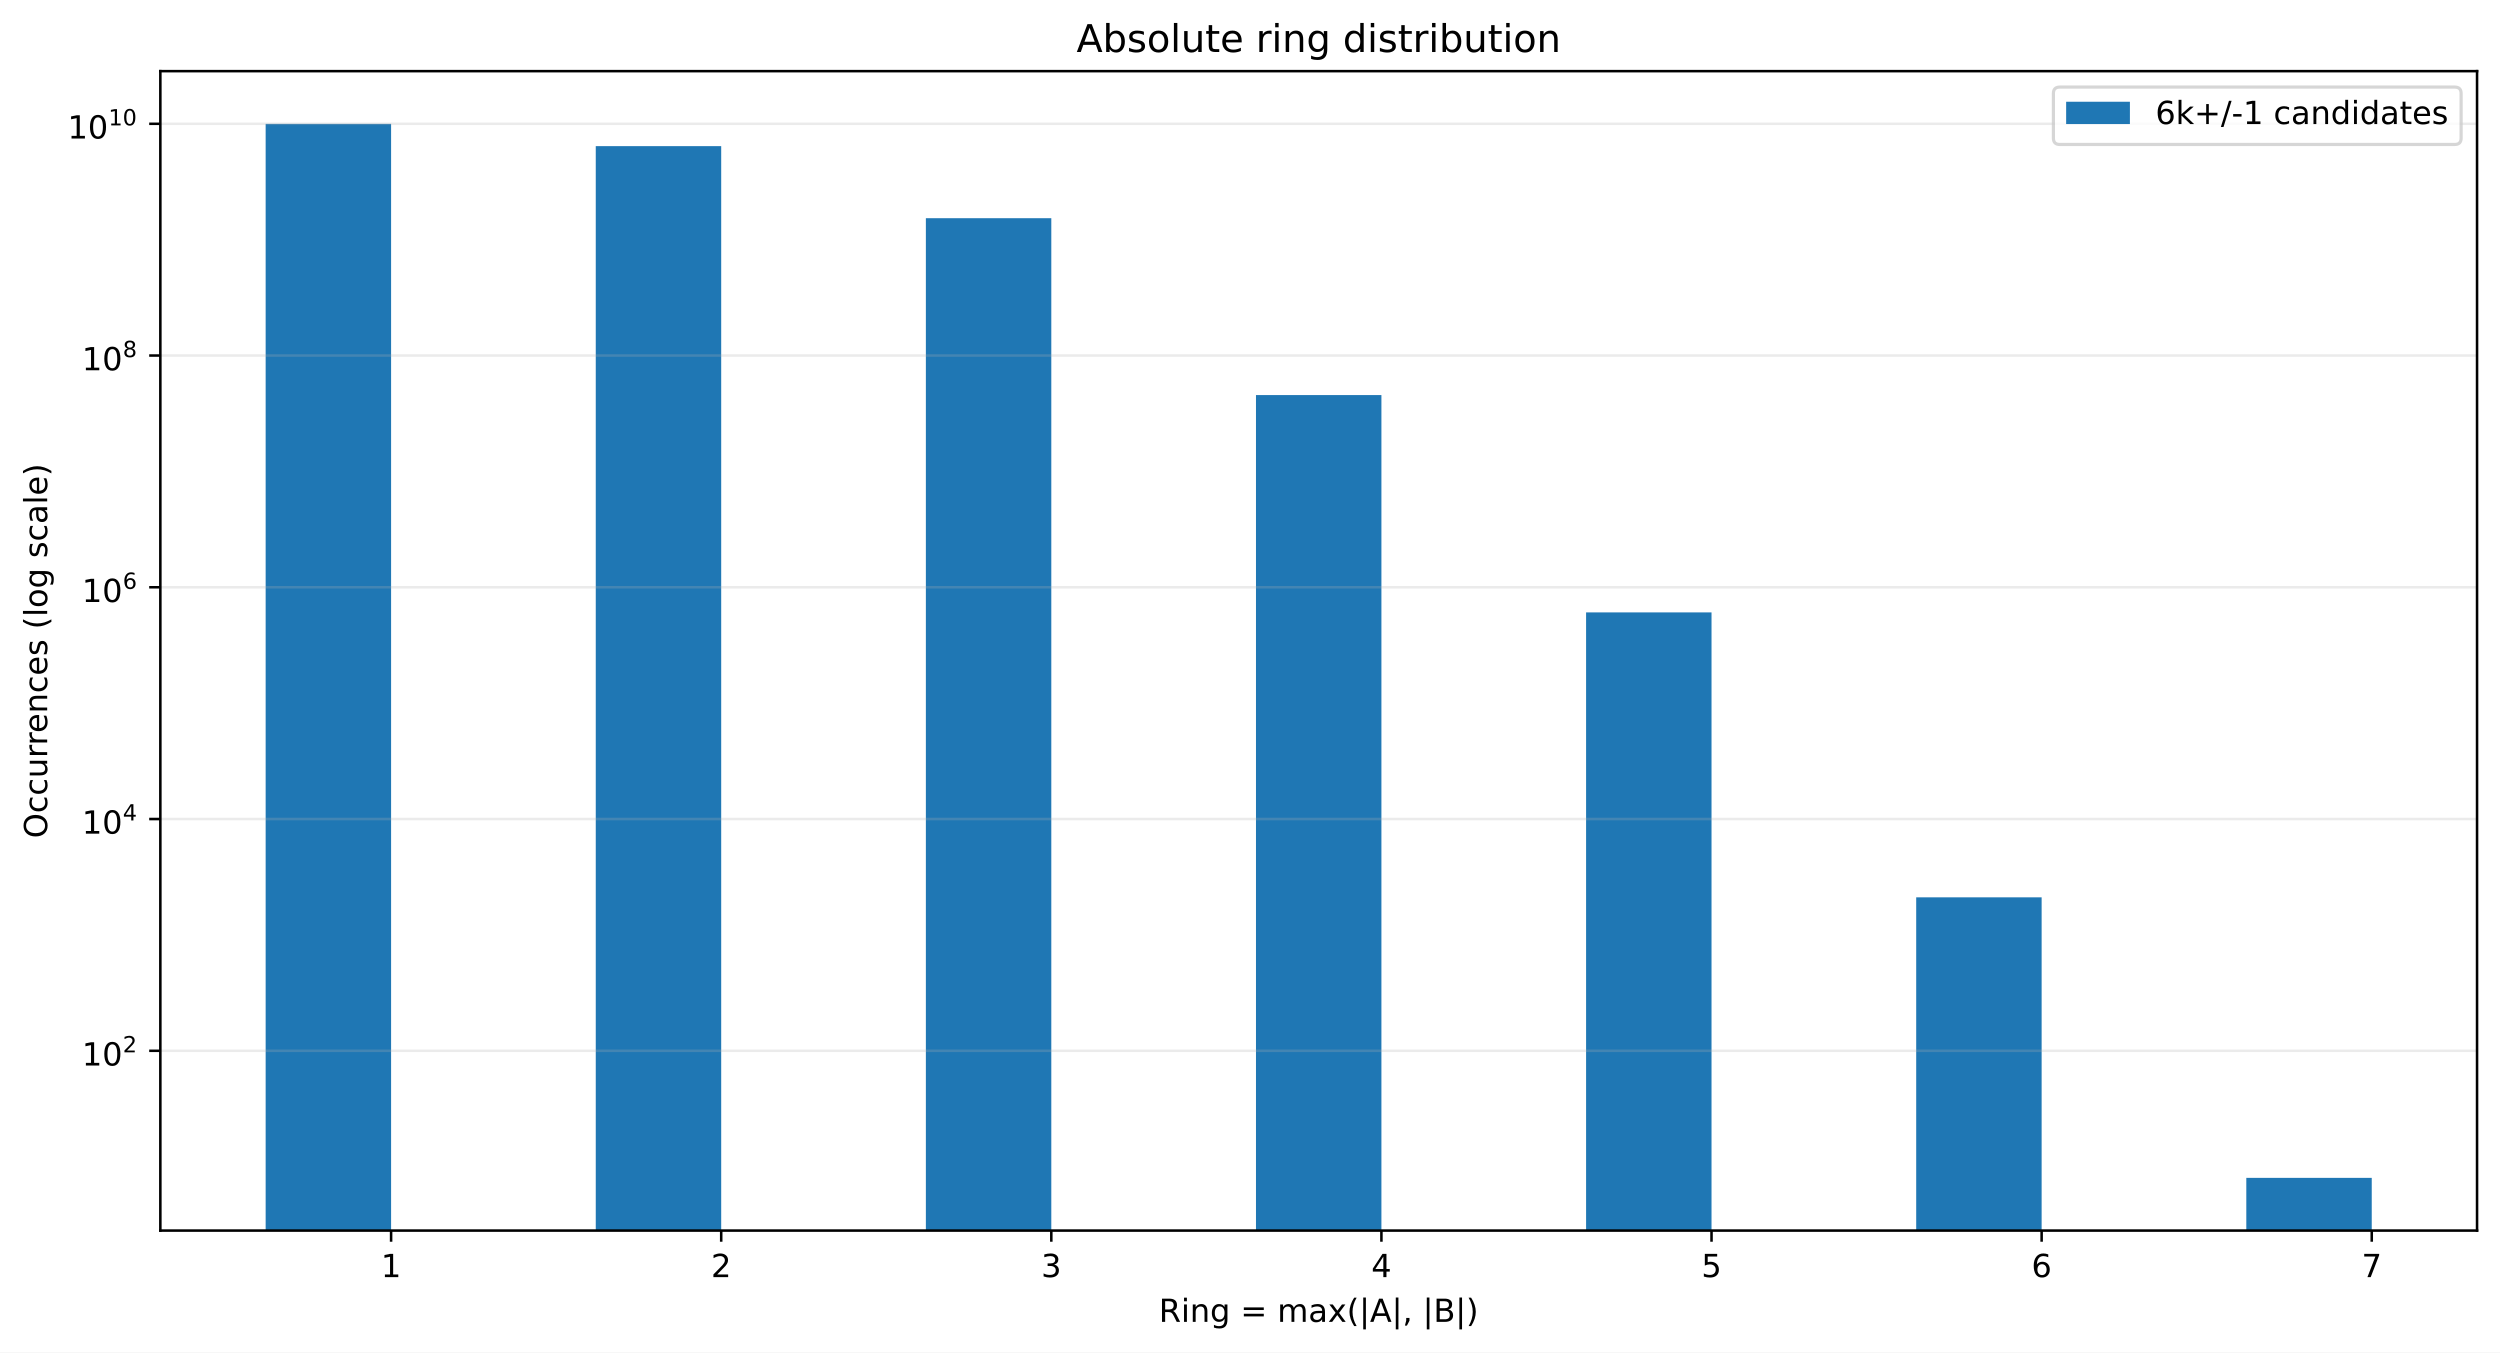
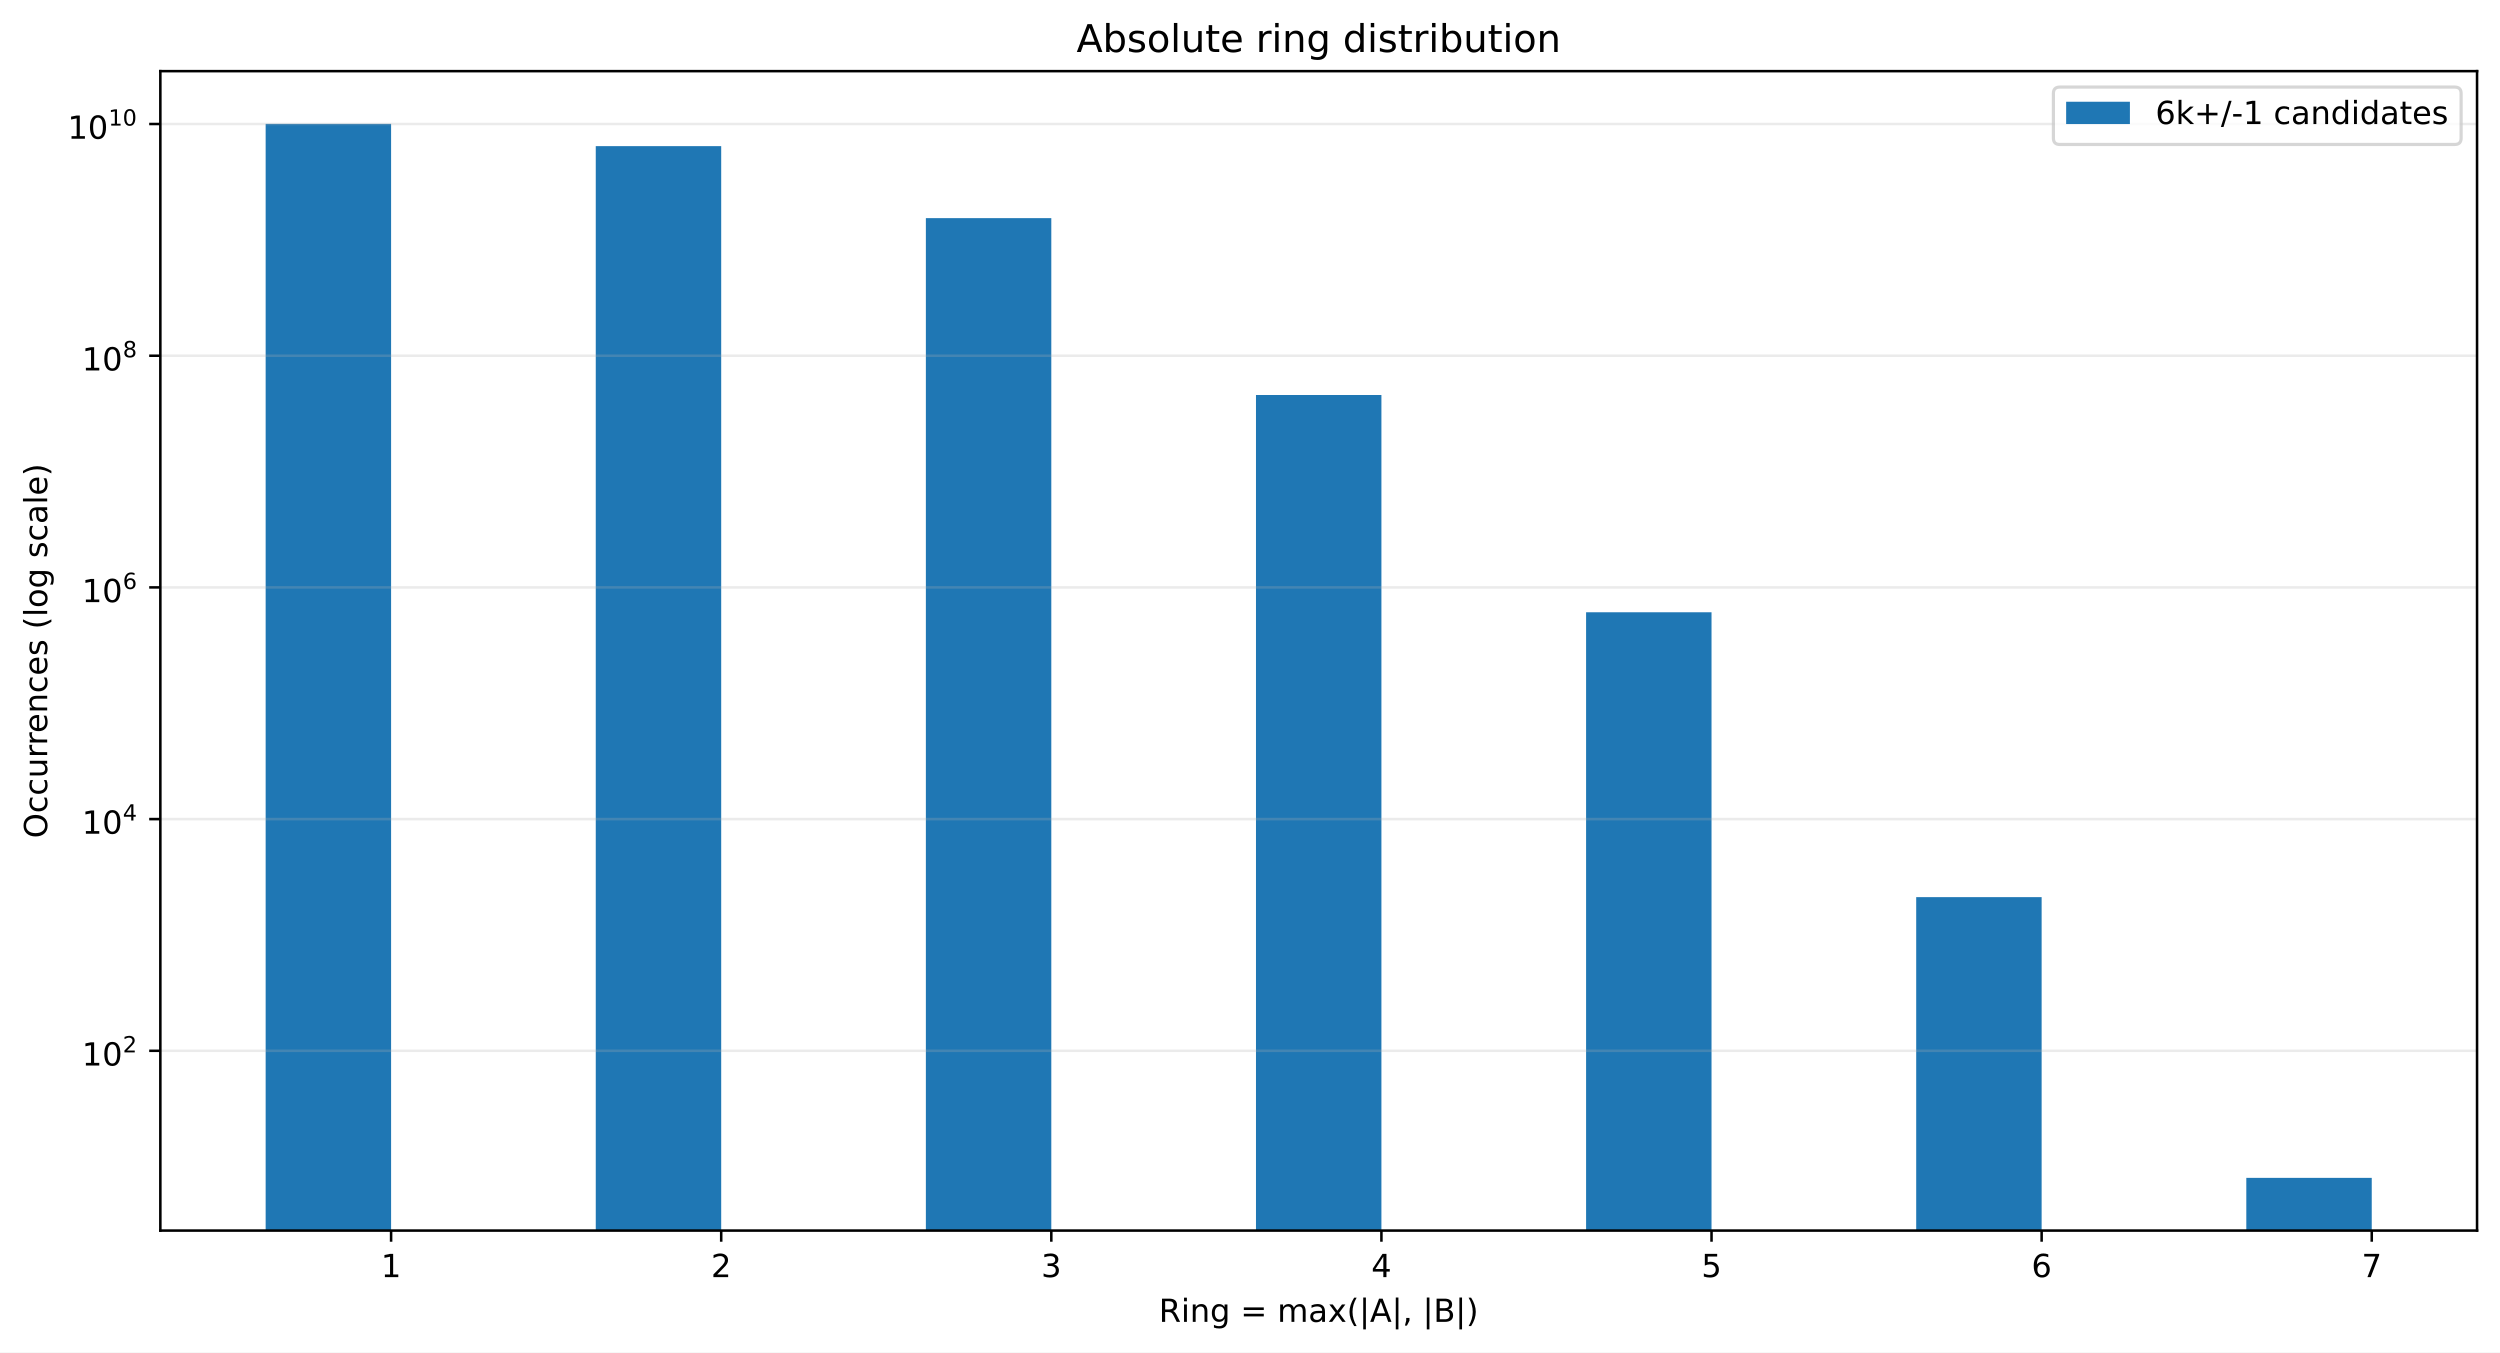
<svg xmlns="http://www.w3.org/2000/svg" xmlns:xlink="http://www.w3.org/1999/xlink" width="784.258pt" height="424.28pt" viewBox="0 0 784.258 424.28" version="1.1">
  <defs>
    <style type="text/css">*{stroke-linejoin: round; stroke-linecap: butt}</style>
  </defs>
  <g id="figure_1">
    <g id="patch_1">
      <path d="M 0 424.28  L 784.258 424.28  L 784.258 0  L 0 0  z " style="fill: #ffffff" />
    </g>
    <g id="axes_1">
      <g id="patch_2">
        <path d="M 50.301 386.036  L 777.058 386.036  L 777.058 22.318  L 50.301 22.318  z " style="fill: #ffffff" />
      </g>
      <g id="patch_3">
-         <path d="M 83.335 36751.951  L 122.687 36751.951  L 122.687 38.851  L 83.335 38.851  z " clip-path="url(#pda7619688c)" style="fill: #1f77b4" />
+         <path d="M 83.335 36744.134  L 122.687 36744.134  L 122.687 38.851  L 83.335 38.851  z " clip-path="url(#pa0d7054545)" style="fill: #1f77b4" />
      </g>
      <g id="patch_4">
-         <path d="M 186.891 36751.951  L 226.243 36751.951  L 226.243 45.847  L 186.891 45.847  z " clip-path="url(#pda7619688c)" style="fill: #1f77b4" />
+         <path d="M 186.891 36744.134  L 226.243 36744.134  L 226.243 45.846  L 186.891 45.846  z " clip-path="url(#pa0d7054545)" style="fill: #1f77b4" />
      </g>
      <g id="patch_5">
-         <path d="M 290.448 36751.951  L 329.799 36751.951  L 329.799 68.445  L 290.448 68.445  z " clip-path="url(#pda7619688c)" style="fill: #1f77b4" />
+         <path d="M 290.448 36744.134  L 329.799 36744.134  L 329.799 68.439  L 290.448 68.439  z " clip-path="url(#pa0d7054545)" style="fill: #1f77b4" />
      </g>
      <g id="patch_6">
-         <path d="M 394.004 36751.951  L 433.355 36751.951  L 433.355 123.936  L 394.004 123.936  z " clip-path="url(#pda7619688c)" style="fill: #1f77b4" />
+         <path d="M 394.004 36744.134  L 433.355 36744.134  L 433.355 123.918  L 394.004 123.918  z " clip-path="url(#pa0d7054545)" style="fill: #1f77b4" />
      </g>
      <g id="patch_7">
-         <path d="M 497.56 36751.951  L 536.912 36751.951  L 536.912 192.109  L 497.56 192.109  z " clip-path="url(#pda7619688c)" style="fill: #1f77b4" />
+         <path d="M 497.56 36744.134  L 536.912 36744.134  L 536.912 192.077  L 497.56 192.077  z " clip-path="url(#pa0d7054545)" style="fill: #1f77b4" />
      </g>
      <g id="patch_8">
-         <path d="M 601.116 36751.951  L 640.468 36751.951  L 640.468 281.486  L 601.116 281.486  z " clip-path="url(#pda7619688c)" style="fill: #1f77b4" />
+         <path d="M 601.116 36744.134  L 640.468 36744.134  L 640.468 281.438  L 601.116 281.438  z " clip-path="url(#pa0d7054545)" style="fill: #1f77b4" />
      </g>
      <g id="patch_9">
-         <path d="M 704.673 36751.951  L 744.024 36751.951  L 744.024 369.503  L 704.673 369.503  z " clip-path="url(#pda7619688c)" style="fill: #1f77b4" />
+         <path d="M 704.673 36744.134  L 744.024 36744.134  L 744.024 369.503  L 704.673 369.503  z " clip-path="url(#pa0d7054545)" style="fill: #1f77b4" />
      </g>
      <g id="matplotlib.axis_1">
        <g id="xtick_1">
          <g id="line2d_1">
            <defs>
-               <path id="md3013f9ed4" d="M 0 0  L 0 3.5  " style="stroke: #000000; stroke-width: 0.8" />
+               <path id="m3a30ee6db1" d="M 0 0  L 0 3.5  " style="stroke: #000000; stroke-width: 0.8" />
            </defs>
            <g>
-               <use xlink:href="#md3013f9ed4" x="122.687" y="386.036" style="stroke: #000000; stroke-width: 0.8" />
+               <use xlink:href="#m3a30ee6db1" x="122.687" y="386.036" style="stroke: #000000; stroke-width: 0.8" />
            </g>
          </g>
          <g id="text_1">
            <g transform="translate(119.5053 400.6334) scale(0.1 -0.1)">
              <defs>
                <path id="DejaVuSans-14" d="M 794 531  L 1825 531  L 1825 4091  L 703 3866  L 703 4441  L 1819 4666  L 2450 4666  L 2450 531  L 3481 531  L 3481 0  L 794 0  L 794 531  z " transform="scale(0.015625)" />
              </defs>
              <use xlink:href="#DejaVuSans-14" />
            </g>
          </g>
        </g>
        <g id="xtick_2">
          <g id="line2d_2">
            <g>
-               <use xlink:href="#md3013f9ed4" x="226.243" y="386.036" style="stroke: #000000; stroke-width: 0.8" />
+               <use xlink:href="#m3a30ee6db1" x="226.243" y="386.036" style="stroke: #000000; stroke-width: 0.8" />
            </g>
          </g>
          <g id="text_2">
            <g transform="translate(223.0616 400.6334) scale(0.1 -0.1)">
              <defs>
                <path id="DejaVuSans-15" d="M 1228 531  L 3431 531  L 3431 0  L 469 0  L 469 531  Q 828 903 1448 1529  Q 2069 2156 2228 2338  Q 2531 2678 2651 2914  Q 2772 3150 2772 3378  Q 2772 3750 2511 3984  Q 2250 4219 1831 4219  Q 1534 4219 1204 4116  Q 875 4013 500 3803  L 500 4441  Q 881 4594 1212 4672  Q 1544 4750 1819 4750  Q 2544 4750 2975 4387  Q 3406 4025 3406 3419  Q 3406 3131 3298 2873  Q 3191 2616 2906 2266  Q 2828 2175 2409 1742  Q 1991 1309 1228 531  z " transform="scale(0.015625)" />
              </defs>
              <use xlink:href="#DejaVuSans-15" />
            </g>
          </g>
        </g>
        <g id="xtick_3">
          <g id="line2d_3">
            <g>
-               <use xlink:href="#md3013f9ed4" x="329.799" y="386.036" style="stroke: #000000; stroke-width: 0.8" />
+               <use xlink:href="#m3a30ee6db1" x="329.799" y="386.036" style="stroke: #000000; stroke-width: 0.8" />
            </g>
          </g>
          <g id="text_3">
            <g transform="translate(326.6178 400.6334) scale(0.1 -0.1)">
              <defs>
                <path id="DejaVuSans-16" d="M 2597 2516  Q 3050 2419 3304 2112  Q 3559 1806 3559 1356  Q 3559 666 3084 287  Q 2609 -91 1734 -91  Q 1441 -91 1130 -33  Q 819 25 488 141  L 488 750  Q 750 597 1062 519  Q 1375 441 1716 441  Q 2309 441 2620 675  Q 2931 909 2931 1356  Q 2931 1769 2642 2001  Q 2353 2234 1838 2234  L 1294 2234  L 1294 2753  L 1863 2753  Q 2328 2753 2575 2939  Q 2822 3125 2822 3475  Q 2822 3834 2567 4026  Q 2313 4219 1838 4219  Q 1578 4219 1281 4162  Q 984 4106 628 3988  L 628 4550  Q 988 4650 1302 4700  Q 1616 4750 1894 4750  Q 2613 4750 3031 4423  Q 3450 4097 3450 3541  Q 3450 3153 3228 2886  Q 3006 2619 2597 2516  z " transform="scale(0.015625)" />
              </defs>
              <use xlink:href="#DejaVuSans-16" />
            </g>
          </g>
        </g>
        <g id="xtick_4">
          <g id="line2d_4">
            <g>
-               <use xlink:href="#md3013f9ed4" x="433.355" y="386.036" style="stroke: #000000; stroke-width: 0.8" />
+               <use xlink:href="#m3a30ee6db1" x="433.355" y="386.036" style="stroke: #000000; stroke-width: 0.8" />
            </g>
          </g>
          <g id="text_4">
            <g transform="translate(430.174 400.6334) scale(0.1 -0.1)">
              <defs>
                <path id="DejaVuSans-17" d="M 2419 4116  L 825 1625  L 2419 1625  L 2419 4116  z M 2253 4666  L 3047 4666  L 3047 1625  L 3713 1625  L 3713 1100  L 3047 1100  L 3047 0  L 2419 0  L 2419 1100  L 313 1100  L 313 1709  L 2253 4666  z " transform="scale(0.015625)" />
              </defs>
              <use xlink:href="#DejaVuSans-17" />
            </g>
          </g>
        </g>
        <g id="xtick_5">
          <g id="line2d_5">
            <g>
-               <use xlink:href="#md3013f9ed4" x="536.912" y="386.036" style="stroke: #000000; stroke-width: 0.8" />
+               <use xlink:href="#m3a30ee6db1" x="536.912" y="386.036" style="stroke: #000000; stroke-width: 0.8" />
            </g>
          </g>
          <g id="text_5">
            <g transform="translate(533.7303 400.6334) scale(0.1 -0.1)">
              <defs>
                <path id="DejaVuSans-18" d="M 691 4666  L 3169 4666  L 3169 4134  L 1269 4134  L 1269 2991  Q 1406 3038 1543 3061  Q 1681 3084 1819 3084  Q 2600 3084 3056 2656  Q 3513 2228 3513 1497  Q 3513 744 3044 326  Q 2575 -91 1722 -91  Q 1428 -91 1123 -41  Q 819 9 494 109  L 494 744  Q 775 591 1075 516  Q 1375 441 1709 441  Q 2250 441 2565 725  Q 2881 1009 2881 1497  Q 2881 1984 2565 2268  Q 2250 2553 1709 2553  Q 1456 2553 1204 2497  Q 953 2441 691 2322  L 691 4666  z " transform="scale(0.015625)" />
              </defs>
              <use xlink:href="#DejaVuSans-18" />
            </g>
          </g>
        </g>
        <g id="xtick_6">
          <g id="line2d_6">
            <g>
-               <use xlink:href="#md3013f9ed4" x="640.468" y="386.036" style="stroke: #000000; stroke-width: 0.8" />
+               <use xlink:href="#m3a30ee6db1" x="640.468" y="386.036" style="stroke: #000000; stroke-width: 0.8" />
            </g>
          </g>
          <g id="text_6">
            <g transform="translate(637.2865 400.6334) scale(0.1 -0.1)">
              <defs>
                <path id="DejaVuSans-19" d="M 2113 2584  Q 1688 2584 1439 2293  Q 1191 2003 1191 1497  Q 1191 994 1439 701  Q 1688 409 2113 409  Q 2538 409 2786 701  Q 3034 994 3034 1497  Q 3034 2003 2786 2293  Q 2538 2584 2113 2584  z M 3366 4563  L 3366 3988  Q 3128 4100 2886 4159  Q 2644 4219 2406 4219  Q 1781 4219 1451 3797  Q 1122 3375 1075 2522  Q 1259 2794 1537 2939  Q 1816 3084 2150 3084  Q 2853 3084 3261 2657  Q 3669 2231 3669 1497  Q 3669 778 3244 343  Q 2819 -91 2113 -91  Q 1303 -91 875 529  Q 447 1150 447 2328  Q 447 3434 972 4092  Q 1497 4750 2381 4750  Q 2619 4750 2861 4703  Q 3103 4656 3366 4563  z " transform="scale(0.015625)" />
              </defs>
              <use xlink:href="#DejaVuSans-19" />
            </g>
          </g>
        </g>
        <g id="xtick_7">
          <g id="line2d_7">
            <g>
-               <use xlink:href="#md3013f9ed4" x="744.024" y="386.036" style="stroke: #000000; stroke-width: 0.8" />
+               <use xlink:href="#m3a30ee6db1" x="744.024" y="386.036" style="stroke: #000000; stroke-width: 0.8" />
            </g>
          </g>
          <g id="text_7">
            <g transform="translate(740.8427 400.6334) scale(0.1 -0.1)">
              <defs>
                <path id="DejaVuSans-1a" d="M 525 4666  L 3525 4666  L 3525 4397  L 1831 0  L 1172 0  L 2766 4134  L 525 4134  L 525 4666  z " transform="scale(0.015625)" />
              </defs>
              <use xlink:href="#DejaVuSans-1a" />
            </g>
          </g>
        </g>
        <g id="text_8">
          <g transform="translate(363.5437 414.678) scale(0.1 -0.1)">
            <defs>
              <path id="DejaVuSans-35" d="M 2841 2188  Q 3044 2119 3236 1894  Q 3428 1669 3622 1275  L 4263 0  L 3584 0  L 2988 1197  Q 2756 1666 2539 1819  Q 2322 1972 1947 1972  L 1259 1972  L 1259 0  L 628 0  L 628 4666  L 2053 4666  Q 2853 4666 3247 4331  Q 3641 3997 3641 3322  Q 3641 2881 3436 2590  Q 3231 2300 2841 2188  z M 1259 4147  L 1259 2491  L 2053 2491  Q 2509 2491 2742 2702  Q 2975 2913 2975 3322  Q 2975 3731 2742 3939  Q 2509 4147 2053 4147  L 1259 4147  z " transform="scale(0.015625)" />
              <path id="DejaVuSans-4c" d="M 603 3500  L 1178 3500  L 1178 0  L 603 0  L 603 3500  z M 603 4863  L 1178 4863  L 1178 4134  L 603 4134  L 603 4863  z " transform="scale(0.015625)" />
              <path id="DejaVuSans-51" d="M 3513 2113  L 3513 0  L 2938 0  L 2938 2094  Q 2938 2591 2744 2837  Q 2550 3084 2163 3084  Q 1697 3084 1428 2787  Q 1159 2491 1159 1978  L 1159 0  L 581 0  L 581 3500  L 1159 3500  L 1159 2956  Q 1366 3272 1645 3428  Q 1925 3584 2291 3584  Q 2894 3584 3203 3211  Q 3513 2838 3513 2113  z " transform="scale(0.015625)" />
              <path id="DejaVuSans-4a" d="M 2906 1791  Q 2906 2416 2648 2759  Q 2391 3103 1925 3103  Q 1463 3103 1205 2759  Q 947 2416 947 1791  Q 947 1169 1205 825  Q 1463 481 1925 481  Q 2391 481 2648 825  Q 2906 1169 2906 1791  z M 3481 434  Q 3481 -459 3084 -895  Q 2688 -1331 1869 -1331  Q 1566 -1331 1297 -1286  Q 1028 -1241 775 -1147  L 775 -588  Q 1028 -725 1275 -790  Q 1522 -856 1778 -856  Q 2344 -856 2625 -561  Q 2906 -266 2906 331  L 2906 616  Q 2728 306 2450 153  Q 2172 0 1784 0  Q 1141 0 747 490  Q 353 981 353 1791  Q 353 2603 747 3093  Q 1141 3584 1784 3584  Q 2172 3584 2450 3431  Q 2728 3278 2906 2969  L 2906 3500  L 3481 3500  L 3481 434  z " transform="scale(0.015625)" />
              <path id="DejaVuSans-3" transform="scale(0.015625)" />
              <path id="DejaVuSans-20" d="M 678 2906  L 4684 2906  L 4684 2381  L 678 2381  L 678 2906  z M 678 1631  L 4684 1631  L 4684 1100  L 678 1100  L 678 1631  z " transform="scale(0.015625)" />
              <path id="DejaVuSans-50" d="M 3328 2828  Q 3544 3216 3844 3400  Q 4144 3584 4550 3584  Q 5097 3584 5394 3201  Q 5691 2819 5691 2113  L 5691 0  L 5113 0  L 5113 2094  Q 5113 2597 4934 2840  Q 4756 3084 4391 3084  Q 3944 3084 3684 2787  Q 3425 2491 3425 1978  L 3425 0  L 2847 0  L 2847 2094  Q 2847 2600 2669 2842  Q 2491 3084 2119 3084  Q 1678 3084 1418 2786  Q 1159 2488 1159 1978  L 1159 0  L 581 0  L 581 3500  L 1159 3500  L 1159 2956  Q 1356 3278 1631 3431  Q 1906 3584 2284 3584  Q 2666 3584 2933 3390  Q 3200 3197 3328 2828  z " transform="scale(0.015625)" />
              <path id="DejaVuSans-44" d="M 2194 1759  Q 1497 1759 1228 1600  Q 959 1441 959 1056  Q 959 750 1161 570  Q 1363 391 1709 391  Q 2188 391 2477 730  Q 2766 1069 2766 1631  L 2766 1759  L 2194 1759  z M 3341 1997  L 3341 0  L 2766 0  L 2766 531  Q 2569 213 2275 61  Q 1981 -91 1556 -91  Q 1019 -91 701 211  Q 384 513 384 1019  Q 384 1609 779 1909  Q 1175 2209 1959 2209  L 2766 2209  L 2766 2266  Q 2766 2663 2505 2880  Q 2244 3097 1772 3097  Q 1472 3097 1187 3025  Q 903 2953 641 2809  L 641 3341  Q 956 3463 1253 3523  Q 1550 3584 1831 3584  Q 2591 3584 2966 3190  Q 3341 2797 3341 1997  z " transform="scale(0.015625)" />
              <path id="DejaVuSans-5b" d="M 3513 3500  L 2247 1797  L 3578 0  L 2900 0  L 1881 1375  L 863 0  L 184 0  L 1544 1831  L 300 3500  L 978 3500  L 1906 2253  L 2834 3500  L 3513 3500  z " transform="scale(0.015625)" />
              <path id="DejaVuSans-b" d="M 1984 4856  Q 1566 4138 1362 3434  Q 1159 2731 1159 2009  Q 1159 1288 1364 580  Q 1569 -128 1984 -844  L 1484 -844  Q 1016 -109 783 600  Q 550 1309 550 2009  Q 550 2706 781 3412  Q 1013 4119 1484 4856  L 1984 4856  z " transform="scale(0.015625)" />
              <path id="DejaVuSans-5f" d="M 1344 4891  L 1344 -1509  L 813 -1509  L 813 4891  L 1344 4891  z " transform="scale(0.015625)" />
              <path id="DejaVuSans-24" d="M 2188 4044  L 1331 1722  L 3047 1722  L 2188 4044  z M 1831 4666  L 2547 4666  L 4325 0  L 3669 0  L 3244 1197  L 1141 1197  L 716 0  L 50 0  L 1831 4666  z " transform="scale(0.015625)" />
              <path id="DejaVuSans-f" d="M 750 794  L 1409 794  L 1409 256  L 897 -744  L 494 -744  L 750 256  L 750 794  z " transform="scale(0.015625)" />
              <path id="DejaVuSans-25" d="M 1259 2228  L 1259 519  L 2272 519  Q 2781 519 3026 730  Q 3272 941 3272 1375  Q 3272 1813 3026 2020  Q 2781 2228 2272 2228  L 1259 2228  z M 1259 4147  L 1259 2741  L 2194 2741  Q 2656 2741 2882 2914  Q 3109 3088 3109 3444  Q 3109 3797 2882 3972  Q 2656 4147 2194 4147  L 1259 4147  z M 628 4666  L 2241 4666  Q 2963 4666 3353 4366  Q 3744 4066 3744 3513  Q 3744 3084 3544 2831  Q 3344 2578 2956 2516  Q 3422 2416 3680 2098  Q 3938 1781 3938 1306  Q 3938 681 3513 340  Q 3088 0 2303 0  L 628 0  L 628 4666  z " transform="scale(0.015625)" />
              <path id="DejaVuSans-c" d="M 513 4856  L 1013 4856  Q 1481 4119 1714 3412  Q 1947 2706 1947 2009  Q 1947 1309 1714 600  Q 1481 -109 1013 -844  L 513 -844  Q 928 -128 1133 580  Q 1338 1288 1338 2009  Q 1338 2731 1133 3434  Q 928 4138 513 4856  z " transform="scale(0.015625)" />
            </defs>
            <use xlink:href="#DejaVuSans-35" />
            <use xlink:href="#DejaVuSans-4c" transform="translate(69.48438 0)" />
            <use xlink:href="#DejaVuSans-51" transform="translate(97.26562 0)" />
            <use xlink:href="#DejaVuSans-4a" transform="translate(160.6406 0)" />
            <use xlink:href="#DejaVuSans-3" transform="translate(224.125 0)" />
            <use xlink:href="#DejaVuSans-20" transform="translate(255.9062 0)" />
            <use xlink:href="#DejaVuSans-3" transform="translate(339.7031 0)" />
            <use xlink:href="#DejaVuSans-50" transform="translate(371.4844 0)" />
            <use xlink:href="#DejaVuSans-44" transform="translate(468.8906 0)" />
            <use xlink:href="#DejaVuSans-5b" transform="translate(530.1719 0)" />
            <use xlink:href="#DejaVuSans-b" transform="translate(589.3594 0)" />
            <use xlink:href="#DejaVuSans-5f" transform="translate(628.375 0)" />
            <use xlink:href="#DejaVuSans-24" transform="translate(662.0625 0)" />
            <use xlink:href="#DejaVuSans-5f" transform="translate(730.4688 0)" />
            <use xlink:href="#DejaVuSans-f" transform="translate(764.1562 0)" />
            <use xlink:href="#DejaVuSans-3" transform="translate(795.9375 0)" />
            <use xlink:href="#DejaVuSans-5f" transform="translate(827.7188 0)" />
            <use xlink:href="#DejaVuSans-25" transform="translate(861.4062 0)" />
            <use xlink:href="#DejaVuSans-5f" transform="translate(930.0156 0)" />
            <use xlink:href="#DejaVuSans-c" transform="translate(963.7031 0)" />
          </g>
        </g>
      </g>
      <g id="matplotlib.axis_2">
        <g id="ytick_1">
          <g id="line2d_8">
-             <path d="M 50.301 329.631  L 777.058 329.631  " clip-path="url(#pda7619688c)" style="fill: none; stroke: #b0b0b0; stroke-opacity: 0.25; stroke-width: 0.8; stroke-linecap: square" />
+             <path d="M 50.301 329.639  L 777.058 329.639  " clip-path="url(#pa0d7054545)" style="fill: none; stroke: #b0b0b0; stroke-opacity: 0.25; stroke-width: 0.8; stroke-linecap: square" />
          </g>
          <g id="line2d_9">
            <defs>
-               <path id="mb5b312a491" d="M 0 0  L -3.5 0  " style="stroke: #000000; stroke-width: 0.8" />
+               <path id="m50f9301f71" d="M 0 0  L -3.5 0  " style="stroke: #000000; stroke-width: 0.8" />
            </defs>
            <g>
-               <use xlink:href="#mb5b312a491" x="50.301" y="329.631" style="stroke: #000000; stroke-width: 0.8" />
+               <use xlink:href="#m50f9301f71" x="50.301" y="329.639" style="stroke: #000000; stroke-width: 0.8" />
            </g>
          </g>
          <g id="text_9">
-             <g transform="translate(25.70078 334.3309) scale(0.1 -0.1)">
+             <g transform="translate(25.70078 334.3395) scale(0.1 -0.1)">
              <defs>
                <path id="DejaVuSans-13" d="M 2034 4250  Q 1547 4250 1301 3770  Q 1056 3291 1056 2328  Q 1056 1369 1301 889  Q 1547 409 2034 409  Q 2525 409 2770 889  Q 3016 1369 3016 2328  Q 3016 3291 2770 3770  Q 2525 4250 2034 4250  z M 2034 4750  Q 2819 4750 3233 4129  Q 3647 3509 3647 2328  Q 3647 1150 3233 529  Q 2819 -91 2034 -91  Q 1250 -91 836 529  Q 422 1150 422 2328  Q 422 3509 836 4129  Q 1250 4750 2034 4750  z " transform="scale(0.015625)" />
              </defs>
              <use xlink:href="#DejaVuSans-14" transform="translate(0 0.746875)" />
              <use xlink:href="#DejaVuSans-13" transform="translate(63.62305 0.746875)" />
              <use xlink:href="#DejaVuSans-15" transform="translate(128.2031 42.04688) scale(0.7)" />
            </g>
          </g>
        </g>
        <g id="ytick_2">
          <g id="line2d_10">
-             <path d="M 50.301 256.932  L 777.058 256.932  " clip-path="url(#pda7619688c)" style="fill: none; stroke: #b0b0b0; stroke-opacity: 0.25; stroke-width: 0.8; stroke-linecap: square" />
+             <path d="M 50.301 256.956  L 777.058 256.956  " clip-path="url(#pa0d7054545)" style="fill: none; stroke: #b0b0b0; stroke-opacity: 0.25; stroke-width: 0.8; stroke-linecap: square" />
          </g>
          <g id="line2d_11">
            <g>
-               <use xlink:href="#mb5b312a491" x="50.301" y="256.932" style="stroke: #000000; stroke-width: 0.8" />
+               <use xlink:href="#m50f9301f71" x="50.301" y="256.956" style="stroke: #000000; stroke-width: 0.8" />
            </g>
          </g>
          <g id="text_10">
-             <g transform="translate(25.70078 261.5817) scale(0.1 -0.1)">
+             <g transform="translate(25.70078 261.6058) scale(0.1 -0.1)">
              <use xlink:href="#DejaVuSans-14" transform="translate(0 0.665625)" />
              <use xlink:href="#DejaVuSans-13" transform="translate(63.62305 0.665625)" />
              <use xlink:href="#DejaVuSans-17" transform="translate(128.2031 41.96563) scale(0.7)" />
            </g>
          </g>
        </g>
        <g id="ytick_3">
          <g id="line2d_12">
-             <path d="M 50.301 184.232  L 777.058 184.232  " clip-path="url(#pda7619688c)" style="fill: none; stroke: #b0b0b0; stroke-opacity: 0.25; stroke-width: 0.8; stroke-linecap: square" />
+             <path d="M 50.301 184.272  L 777.058 184.272  " clip-path="url(#pa0d7054545)" style="fill: none; stroke: #b0b0b0; stroke-opacity: 0.25; stroke-width: 0.8; stroke-linecap: square" />
          </g>
          <g id="line2d_13">
            <g>
-               <use xlink:href="#mb5b312a491" x="50.301" y="184.232" style="stroke: #000000; stroke-width: 0.8" />
+               <use xlink:href="#m50f9301f71" x="50.301" y="184.272" style="stroke: #000000; stroke-width: 0.8" />
            </g>
          </g>
          <g id="text_11">
-             <g transform="translate(25.70078 188.9324) scale(0.1 -0.1)">
+             <g transform="translate(25.70078 188.9722) scale(0.1 -0.1)">
              <use xlink:href="#DejaVuSans-14" transform="translate(0 0.746875)" />
              <use xlink:href="#DejaVuSans-13" transform="translate(63.62305 0.746875)" />
              <use xlink:href="#DejaVuSans-19" transform="translate(128.2031 42.04688) scale(0.7)" />
            </g>
          </g>
        </g>
        <g id="ytick_4">
          <g id="line2d_14">
-             <path d="M 50.301 111.533  L 777.058 111.533  " clip-path="url(#pda7619688c)" style="fill: none; stroke: #b0b0b0; stroke-opacity: 0.25; stroke-width: 0.8; stroke-linecap: square" />
+             <path d="M 50.301 111.589  L 777.058 111.589  " clip-path="url(#pa0d7054545)" style="fill: none; stroke: #b0b0b0; stroke-opacity: 0.25; stroke-width: 0.8; stroke-linecap: square" />
          </g>
          <g id="line2d_15">
            <g>
-               <use xlink:href="#mb5b312a491" x="50.301" y="111.533" style="stroke: #000000; stroke-width: 0.8" />
+               <use xlink:href="#m50f9301f71" x="50.301" y="111.589" style="stroke: #000000; stroke-width: 0.8" />
            </g>
          </g>
          <g id="text_12">
-             <g transform="translate(25.70078 116.2332) scale(0.1 -0.1)">
+             <g transform="translate(25.70078 116.2886) scale(0.1 -0.1)">
              <defs>
                <path id="DejaVuSans-1b" d="M 2034 2216  Q 1584 2216 1326 1975  Q 1069 1734 1069 1313  Q 1069 891 1326 650  Q 1584 409 2034 409  Q 2484 409 2743 651  Q 3003 894 3003 1313  Q 3003 1734 2745 1975  Q 2488 2216 2034 2216  z M 1403 2484  Q 997 2584 770 2862  Q 544 3141 544 3541  Q 544 4100 942 4425  Q 1341 4750 2034 4750  Q 2731 4750 3128 4425  Q 3525 4100 3525 3541  Q 3525 3141 3298 2862  Q 3072 2584 2669 2484  Q 3125 2378 3379 2068  Q 3634 1759 3634 1313  Q 3634 634 3220 271  Q 2806 -91 2034 -91  Q 1263 -91 848 271  Q 434 634 434 1313  Q 434 1759 690 2068  Q 947 2378 1403 2484  z M 1172 3481  Q 1172 3119 1398 2916  Q 1625 2713 2034 2713  Q 2441 2713 2670 2916  Q 2900 3119 2900 3481  Q 2900 3844 2670 4047  Q 2441 4250 2034 4250  Q 1625 4250 1398 4047  Q 1172 3844 1172 3481  z " transform="scale(0.015625)" />
              </defs>
              <use xlink:href="#DejaVuSans-14" transform="translate(0 0.746875)" />
              <use xlink:href="#DejaVuSans-13" transform="translate(63.62305 0.746875)" />
              <use xlink:href="#DejaVuSans-1b" transform="translate(128.2031 42.04688) scale(0.7)" />
            </g>
          </g>
        </g>
        <g id="ytick_5">
          <g id="line2d_16">
-             <path d="M 50.301 38.834  L 777.058 38.834  " clip-path="url(#pda7619688c)" style="fill: none; stroke: #b0b0b0; stroke-opacity: 0.25; stroke-width: 0.8; stroke-linecap: square" />
+             <path d="M 50.301 38.905  L 777.058 38.905  " clip-path="url(#pa0d7054545)" style="fill: none; stroke: #b0b0b0; stroke-opacity: 0.25; stroke-width: 0.8; stroke-linecap: square" />
          </g>
          <g id="line2d_17">
            <g>
-               <use xlink:href="#mb5b312a491" x="50.301" y="38.834" style="stroke: #000000; stroke-width: 0.8" />
+               <use xlink:href="#m50f9301f71" x="50.301" y="38.905" style="stroke: #000000; stroke-width: 0.8" />
            </g>
          </g>
          <g id="text_13">
-             <g transform="translate(21.20078 43.53393) scale(0.1 -0.1)">
+             <g transform="translate(21.20078 43.60498) scale(0.1 -0.1)">
              <use xlink:href="#DejaVuSans-14" transform="translate(0 0.746875)" />
              <use xlink:href="#DejaVuSans-13" transform="translate(63.62305 0.746875)" />
              <use xlink:href="#DejaVuSans-14" transform="translate(128.2031 42.04688) scale(0.7)" />
              <use xlink:href="#DejaVuSans-13" transform="translate(172.7393 42.04688) scale(0.7)" />
            </g>
          </g>
        </g>
        <g id="text_14">
          <g transform="translate(14.79844 262.9551) rotate(-90) scale(0.1 -0.1)">
            <defs>
              <path id="DejaVuSans-32" d="M 2522 4238  Q 1834 4238 1429 3725  Q 1025 3213 1025 2328  Q 1025 1447 1429 934  Q 1834 422 2522 422  Q 3209 422 3611 934  Q 4013 1447 4013 2328  Q 4013 3213 3611 3725  Q 3209 4238 2522 4238  z M 2522 4750  Q 3503 4750 4090 4092  Q 4678 3434 4678 2328  Q 4678 1225 4090 567  Q 3503 -91 2522 -91  Q 1538 -91 948 565  Q 359 1222 359 2328  Q 359 3434 948 4092  Q 1538 4750 2522 4750  z " transform="scale(0.015625)" />
              <path id="DejaVuSans-46" d="M 3122 3366  L 3122 2828  Q 2878 2963 2633 3030  Q 2388 3097 2138 3097  Q 1578 3097 1268 2742  Q 959 2388 959 1747  Q 959 1106 1268 751  Q 1578 397 2138 397  Q 2388 397 2633 464  Q 2878 531 3122 666  L 3122 134  Q 2881 22 2623 -34  Q 2366 -91 2075 -91  Q 1284 -91 818 406  Q 353 903 353 1747  Q 353 2603 823 3093  Q 1294 3584 2113 3584  Q 2378 3584 2631 3529  Q 2884 3475 3122 3366  z " transform="scale(0.015625)" />
              <path id="DejaVuSans-58" d="M 544 1381  L 544 3500  L 1119 3500  L 1119 1403  Q 1119 906 1312 657  Q 1506 409 1894 409  Q 2359 409 2629 706  Q 2900 1003 2900 1516  L 2900 3500  L 3475 3500  L 3475 0  L 2900 0  L 2900 538  Q 2691 219 2414 64  Q 2138 -91 1772 -91  Q 1169 -91 856 284  Q 544 659 544 1381  z M 1991 3584  L 1991 3584  z " transform="scale(0.015625)" />
              <path id="DejaVuSans-55" d="M 2631 2963  Q 2534 3019 2420 3045  Q 2306 3072 2169 3072  Q 1681 3072 1420 2755  Q 1159 2438 1159 1844  L 1159 0  L 581 0  L 581 3500  L 1159 3500  L 1159 2956  Q 1341 3275 1631 3429  Q 1922 3584 2338 3584  Q 2397 3584 2469 3576  Q 2541 3569 2628 3553  L 2631 2963  z " transform="scale(0.015625)" />
              <path id="DejaVuSans-48" d="M 3597 1894  L 3597 1613  L 953 1613  Q 991 1019 1311 708  Q 1631 397 2203 397  Q 2534 397 2845 478  Q 3156 559 3463 722  L 3463 178  Q 3153 47 2828 -22  Q 2503 -91 2169 -91  Q 1331 -91 842 396  Q 353 884 353 1716  Q 353 2575 817 3079  Q 1281 3584 2069 3584  Q 2775 3584 3186 3129  Q 3597 2675 3597 1894  z M 3022 2063  Q 3016 2534 2758 2815  Q 2500 3097 2075 3097  Q 1594 3097 1305 2825  Q 1016 2553 972 2059  L 3022 2063  z " transform="scale(0.015625)" />
              <path id="DejaVuSans-56" d="M 2834 3397  L 2834 2853  Q 2591 2978 2328 3040  Q 2066 3103 1784 3103  Q 1356 3103 1142 2972  Q 928 2841 928 2578  Q 928 2378 1081 2264  Q 1234 2150 1697 2047  L 1894 2003  Q 2506 1872 2764 1633  Q 3022 1394 3022 966  Q 3022 478 2636 193  Q 2250 -91 1575 -91  Q 1294 -91 989 -36  Q 684 19 347 128  L 347 722  Q 666 556 975 473  Q 1284 391 1588 391  Q 1994 391 2212 530  Q 2431 669 2431 922  Q 2431 1156 2273 1281  Q 2116 1406 1581 1522  L 1381 1569  Q 847 1681 609 1914  Q 372 2147 372 2553  Q 372 3047 722 3315  Q 1072 3584 1716 3584  Q 2034 3584 2315 3537  Q 2597 3491 2834 3397  z " transform="scale(0.015625)" />
              <path id="DejaVuSans-4f" d="M 603 4863  L 1178 4863  L 1178 0  L 603 0  L 603 4863  z " transform="scale(0.015625)" />
              <path id="DejaVuSans-52" d="M 1959 3097  Q 1497 3097 1228 2736  Q 959 2375 959 1747  Q 959 1119 1226 758  Q 1494 397 1959 397  Q 2419 397 2687 759  Q 2956 1122 2956 1747  Q 2956 2369 2687 2733  Q 2419 3097 1959 3097  z M 1959 3584  Q 2709 3584 3137 3096  Q 3566 2609 3566 1747  Q 3566 888 3137 398  Q 2709 -91 1959 -91  Q 1206 -91 779 398  Q 353 888 353 1747  Q 353 2609 779 3096  Q 1206 3584 1959 3584  z " transform="scale(0.015625)" />
            </defs>
            <use xlink:href="#DejaVuSans-32" />
            <use xlink:href="#DejaVuSans-46" transform="translate(78.71875 0)" />
            <use xlink:href="#DejaVuSans-46" transform="translate(133.7031 0)" />
            <use xlink:href="#DejaVuSans-58" transform="translate(188.6875 0)" />
            <use xlink:href="#DejaVuSans-55" transform="translate(252.0625 0)" />
            <use xlink:href="#DejaVuSans-55" transform="translate(291.4219 0)" />
            <use xlink:href="#DejaVuSans-48" transform="translate(330.3281 0)" />
            <use xlink:href="#DejaVuSans-51" transform="translate(391.8594 0)" />
            <use xlink:href="#DejaVuSans-46" transform="translate(455.2344 0)" />
            <use xlink:href="#DejaVuSans-48" transform="translate(510.2188 0)" />
            <use xlink:href="#DejaVuSans-56" transform="translate(571.75 0)" />
            <use xlink:href="#DejaVuSans-3" transform="translate(623.8438 0)" />
            <use xlink:href="#DejaVuSans-b" transform="translate(655.625 0)" />
            <use xlink:href="#DejaVuSans-4f" transform="translate(694.6406 0)" />
            <use xlink:href="#DejaVuSans-52" transform="translate(722.4219 0)" />
            <use xlink:href="#DejaVuSans-4a" transform="translate(783.6094 0)" />
            <use xlink:href="#DejaVuSans-3" transform="translate(847.0938 0)" />
            <use xlink:href="#DejaVuSans-56" transform="translate(878.875 0)" />
            <use xlink:href="#DejaVuSans-46" transform="translate(930.9688 0)" />
            <use xlink:href="#DejaVuSans-44" transform="translate(985.9531 0)" />
            <use xlink:href="#DejaVuSans-4f" transform="translate(1047.234 0)" />
            <use xlink:href="#DejaVuSans-48" transform="translate(1075.016 0)" />
            <use xlink:href="#DejaVuSans-c" transform="translate(1136.547 0)" />
          </g>
        </g>
      </g>
      <g id="patch_10">
        <path d="M 50.301 386.036  L 50.301 22.318  " style="fill: none; stroke: #000000; stroke-width: 0.8; stroke-linejoin: miter; stroke-linecap: square" />
      </g>
      <g id="patch_11">
        <path d="M 777.058 386.036  L 777.058 22.318  " style="fill: none; stroke: #000000; stroke-width: 0.8; stroke-linejoin: miter; stroke-linecap: square" />
      </g>
      <g id="patch_12">
        <path d="M 50.301 386.036  L 777.058 386.036  " style="fill: none; stroke: #000000; stroke-width: 0.8; stroke-linejoin: miter; stroke-linecap: square" />
      </g>
      <g id="patch_13">
        <path d="M 50.301 22.318  L 777.058 22.318  " style="fill: none; stroke: #000000; stroke-width: 0.8; stroke-linejoin: miter; stroke-linecap: square" />
      </g>
      <g id="text_15">
        <g transform="translate(337.7055 16.31812) scale(0.12 -0.12)">
          <defs>
            <path id="DejaVuSans-45" d="M 3116 1747  Q 3116 2381 2855 2742  Q 2594 3103 2138 3103  Q 1681 3103 1420 2742  Q 1159 2381 1159 1747  Q 1159 1113 1420 752  Q 1681 391 2138 391  Q 2594 391 2855 752  Q 3116 1113 3116 1747  z M 1159 2969  Q 1341 3281 1617 3432  Q 1894 3584 2278 3584  Q 2916 3584 3314 3078  Q 3713 2572 3713 1747  Q 3713 922 3314 415  Q 2916 -91 2278 -91  Q 1894 -91 1617 61  Q 1341 213 1159 525  L 1159 0  L 581 0  L 581 4863  L 1159 4863  L 1159 2969  z " transform="scale(0.015625)" />
            <path id="DejaVuSans-57" d="M 1172 4494  L 1172 3500  L 2356 3500  L 2356 3053  L 1172 3053  L 1172 1153  Q 1172 725 1289 603  Q 1406 481 1766 481  L 2356 481  L 2356 0  L 1766 0  Q 1100 0 847 248  Q 594 497 594 1153  L 594 3053  L 172 3053  L 172 3500  L 594 3500  L 594 4494  L 1172 4494  z " transform="scale(0.015625)" />
            <path id="DejaVuSans-47" d="M 2906 2969  L 2906 4863  L 3481 4863  L 3481 0  L 2906 0  L 2906 525  Q 2725 213 2448 61  Q 2172 -91 1784 -91  Q 1150 -91 751 415  Q 353 922 353 1747  Q 353 2572 751 3078  Q 1150 3584 1784 3584  Q 2172 3584 2448 3432  Q 2725 3281 2906 2969  z M 947 1747  Q 947 1113 1208 752  Q 1469 391 1925 391  Q 2381 391 2643 752  Q 2906 1113 2906 1747  Q 2906 2381 2643 2742  Q 2381 3103 1925 3103  Q 1469 3103 1208 2742  Q 947 2381 947 1747  z " transform="scale(0.015625)" />
          </defs>
          <use xlink:href="#DejaVuSans-24" />
          <use xlink:href="#DejaVuSans-45" transform="translate(68.40625 0)" />
          <use xlink:href="#DejaVuSans-56" transform="translate(131.8906 0)" />
          <use xlink:href="#DejaVuSans-52" transform="translate(183.9844 0)" />
          <use xlink:href="#DejaVuSans-4f" transform="translate(245.1719 0)" />
          <use xlink:href="#DejaVuSans-58" transform="translate(272.9531 0)" />
          <use xlink:href="#DejaVuSans-57" transform="translate(336.3281 0)" />
          <use xlink:href="#DejaVuSans-48" transform="translate(375.5312 0)" />
          <use xlink:href="#DejaVuSans-3" transform="translate(437.0625 0)" />
          <use xlink:href="#DejaVuSans-55" transform="translate(468.8438 0)" />
          <use xlink:href="#DejaVuSans-4c" transform="translate(509.9531 0)" />
          <use xlink:href="#DejaVuSans-51" transform="translate(537.7344 0)" />
          <use xlink:href="#DejaVuSans-4a" transform="translate(601.1094 0)" />
          <use xlink:href="#DejaVuSans-3" transform="translate(664.5938 0)" />
          <use xlink:href="#DejaVuSans-47" transform="translate(696.375 0)" />
          <use xlink:href="#DejaVuSans-4c" transform="translate(759.8594 0)" />
          <use xlink:href="#DejaVuSans-56" transform="translate(787.6406 0)" />
          <use xlink:href="#DejaVuSans-57" transform="translate(839.7344 0)" />
          <use xlink:href="#DejaVuSans-55" transform="translate(878.9375 0)" />
          <use xlink:href="#DejaVuSans-4c" transform="translate(920.0469 0)" />
          <use xlink:href="#DejaVuSans-45" transform="translate(947.8281 0)" />
          <use xlink:href="#DejaVuSans-58" transform="translate(1011.312 0)" />
          <use xlink:href="#DejaVuSans-57" transform="translate(1074.688 0)" />
          <use xlink:href="#DejaVuSans-4c" transform="translate(1113.891 0)" />
          <use xlink:href="#DejaVuSans-52" transform="translate(1141.672 0)" />
          <use xlink:href="#DejaVuSans-51" transform="translate(1202.859 0)" />
        </g>
      </g>
      <g id="legend_1">
        <g id="patch_14">
          <path d="M 646.158 45.319  L 770.058 45.319  Q 772.058 45.319 772.058 43.319  L 772.058 29.318  Q 772.058 27.318 770.058 27.318  L 646.158 27.318  Q 644.158 27.318 644.158 29.318  L 644.158 43.319  Q 644.158 45.319 646.158 45.319  z " style="fill: #ffffff; opacity: 0.8; stroke: #cccccc; stroke-linejoin: miter" />
        </g>
        <g id="patch_15">
          <path d="M 648.158 38.917  L 668.158 38.917  L 668.158 31.917  L 648.158 31.917  z " style="fill: #1f77b4" />
        </g>
        <g id="text_16">
          <g transform="translate(676.1584 38.91656) scale(0.1 -0.1)">
            <defs>
              <path id="DejaVuSans-4e" d="M 581 4863  L 1159 4863  L 1159 1991  L 2875 3500  L 3609 3500  L 1753 1863  L 3688 0  L 2938 0  L 1159 1709  L 1159 0  L 581 0  L 581 4863  z " transform="scale(0.015625)" />
              <path id="DejaVuSans-e" d="M 2944 4013  L 2944 2272  L 4684 2272  L 4684 1741  L 2944 1741  L 2944 0  L 2419 0  L 2419 1741  L 678 1741  L 678 2272  L 2419 2272  L 2419 4013  L 2944 4013  z " transform="scale(0.015625)" />
              <path id="DejaVuSans-12" d="M 1625 4666  L 2156 4666  L 531 -594  L 0 -594  L 1625 4666  z " transform="scale(0.015625)" />
              <path id="DejaVuSans-10" d="M 313 2009  L 1997 2009  L 1997 1497  L 313 1497  L 313 2009  z " transform="scale(0.015625)" />
            </defs>
            <use xlink:href="#DejaVuSans-19" />
            <use xlink:href="#DejaVuSans-4e" transform="translate(63.625 0)" />
            <use xlink:href="#DejaVuSans-e" transform="translate(121.5312 0)" />
            <use xlink:href="#DejaVuSans-12" transform="translate(205.3281 0)" />
            <use xlink:href="#DejaVuSans-10" transform="translate(239.0156 0)" />
            <use xlink:href="#DejaVuSans-14" transform="translate(275.0938 0)" />
            <use xlink:href="#DejaVuSans-3" transform="translate(338.7188 0)" />
            <use xlink:href="#DejaVuSans-46" transform="translate(370.5 0)" />
            <use xlink:href="#DejaVuSans-44" transform="translate(425.4844 0)" />
            <use xlink:href="#DejaVuSans-51" transform="translate(486.7656 0)" />
            <use xlink:href="#DejaVuSans-47" transform="translate(550.1406 0)" />
            <use xlink:href="#DejaVuSans-4c" transform="translate(613.625 0)" />
            <use xlink:href="#DejaVuSans-47" transform="translate(641.4062 0)" />
            <use xlink:href="#DejaVuSans-44" transform="translate(704.8906 0)" />
            <use xlink:href="#DejaVuSans-57" transform="translate(766.1719 0)" />
            <use xlink:href="#DejaVuSans-48" transform="translate(805.375 0)" />
            <use xlink:href="#DejaVuSans-56" transform="translate(866.9062 0)" />
          </g>
        </g>
      </g>
    </g>
  </g>
  <defs>
-     <clipPath id="pda7619688c">
+     <clipPath id="pa0d7054545">
      <rect x="50.301" y="22.318" width="726.758" height="363.718" />
    </clipPath>
  </defs>
</svg>
